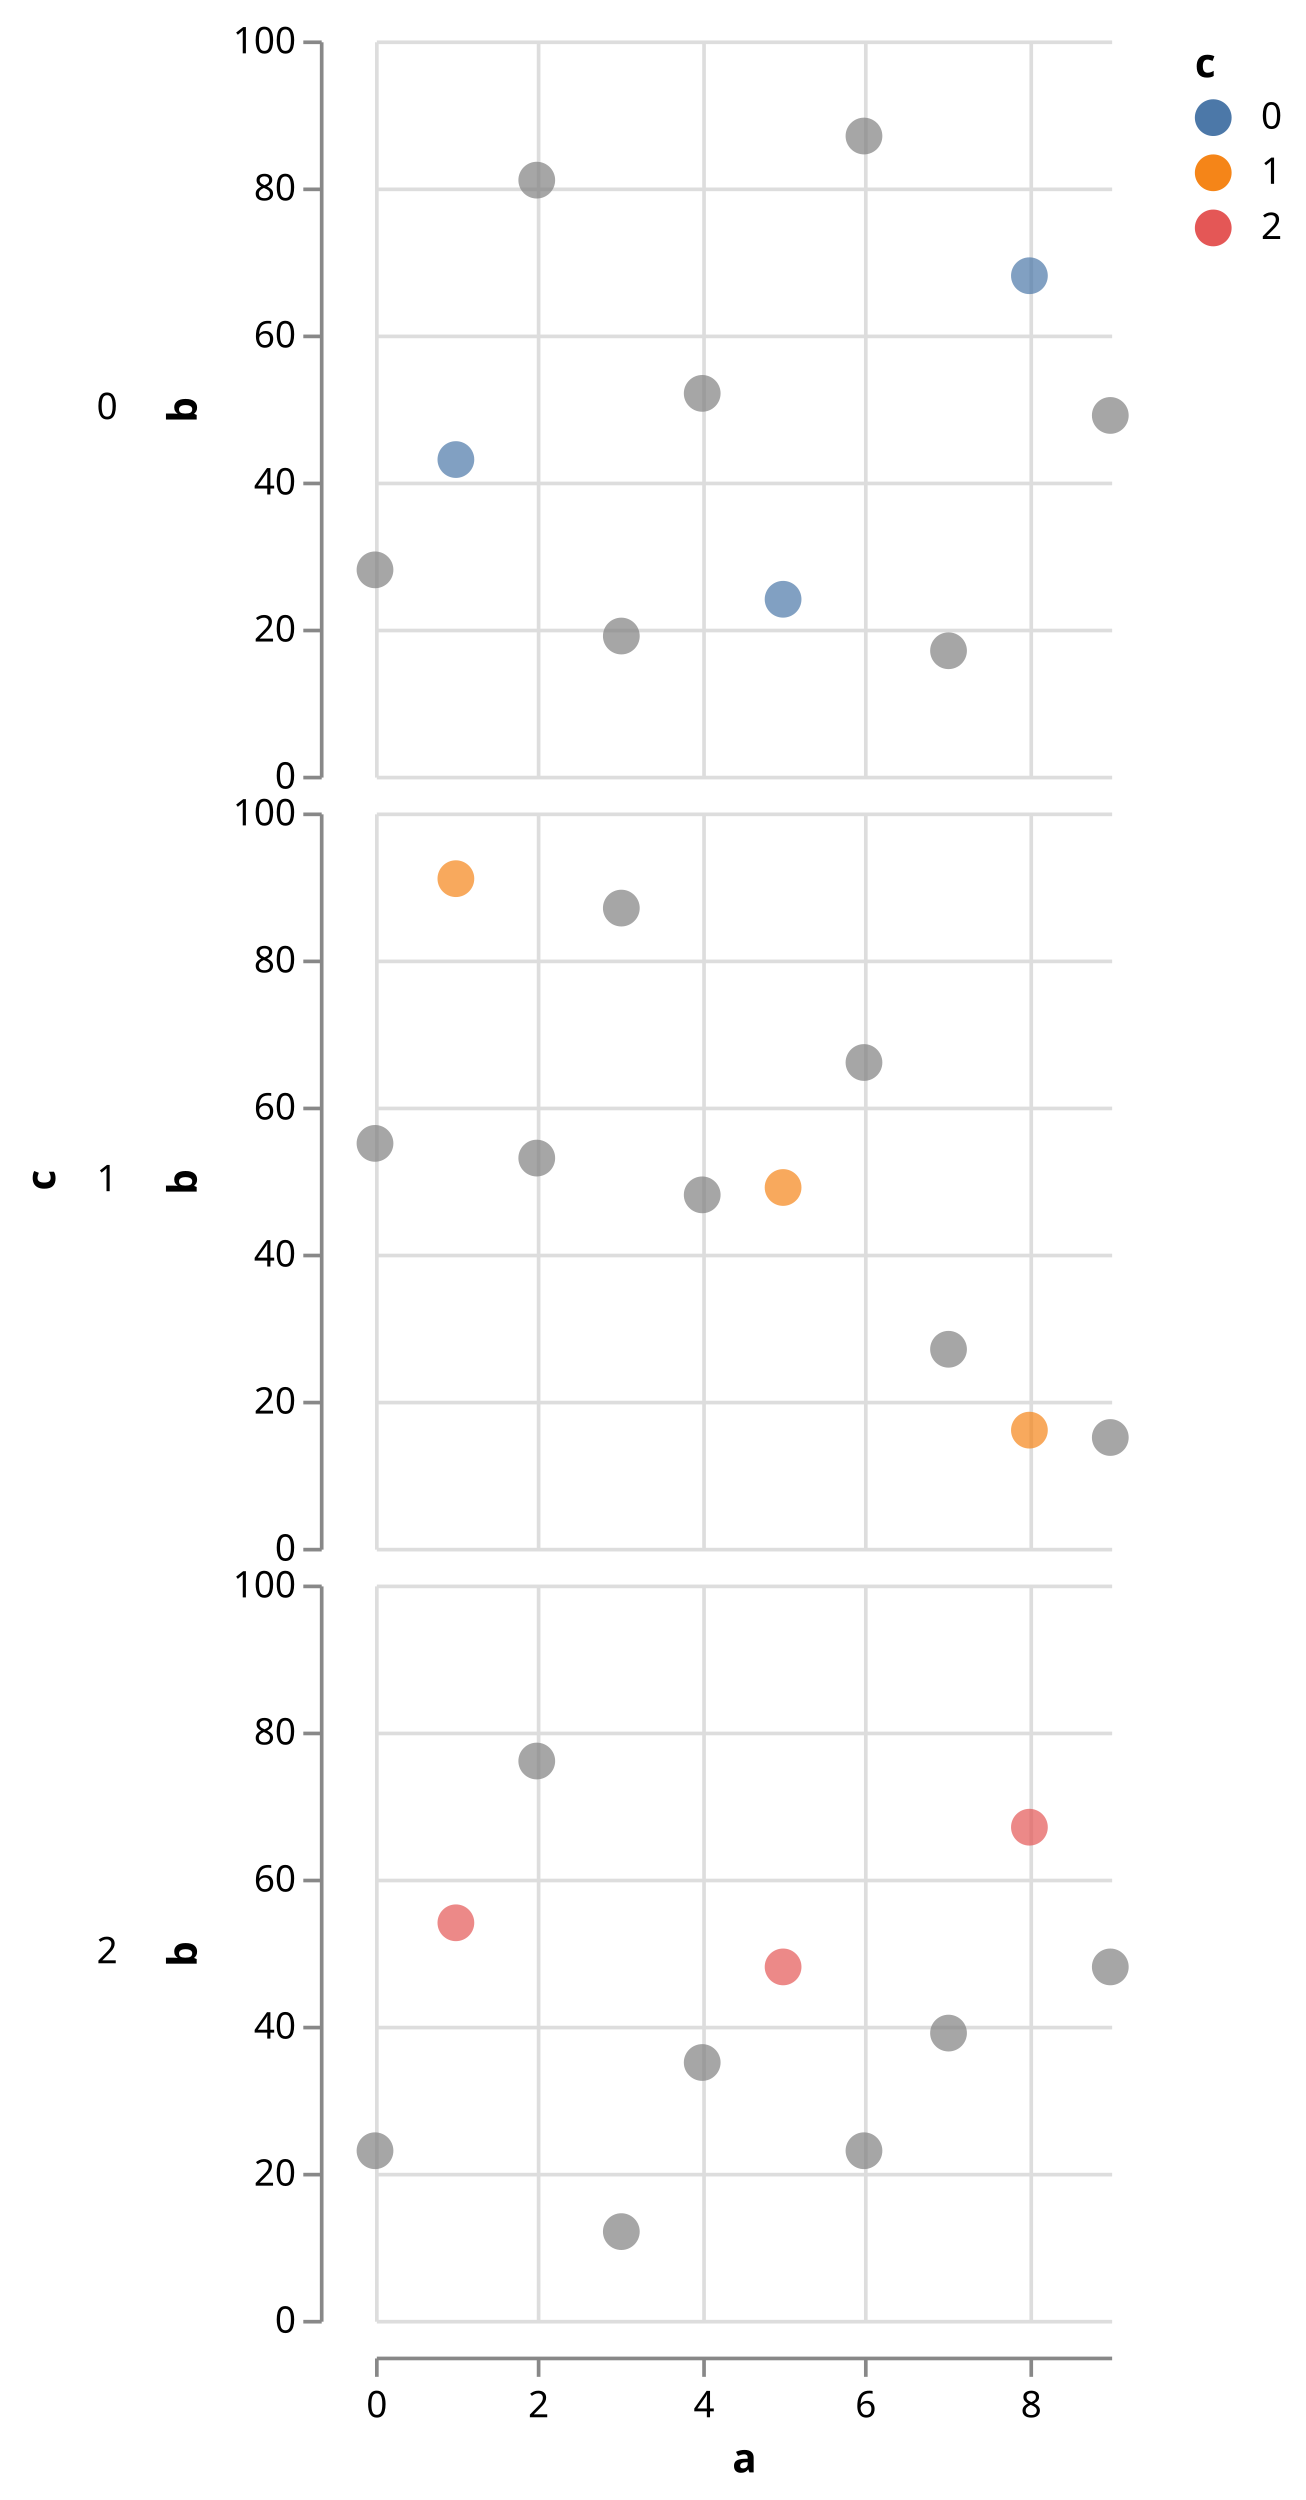
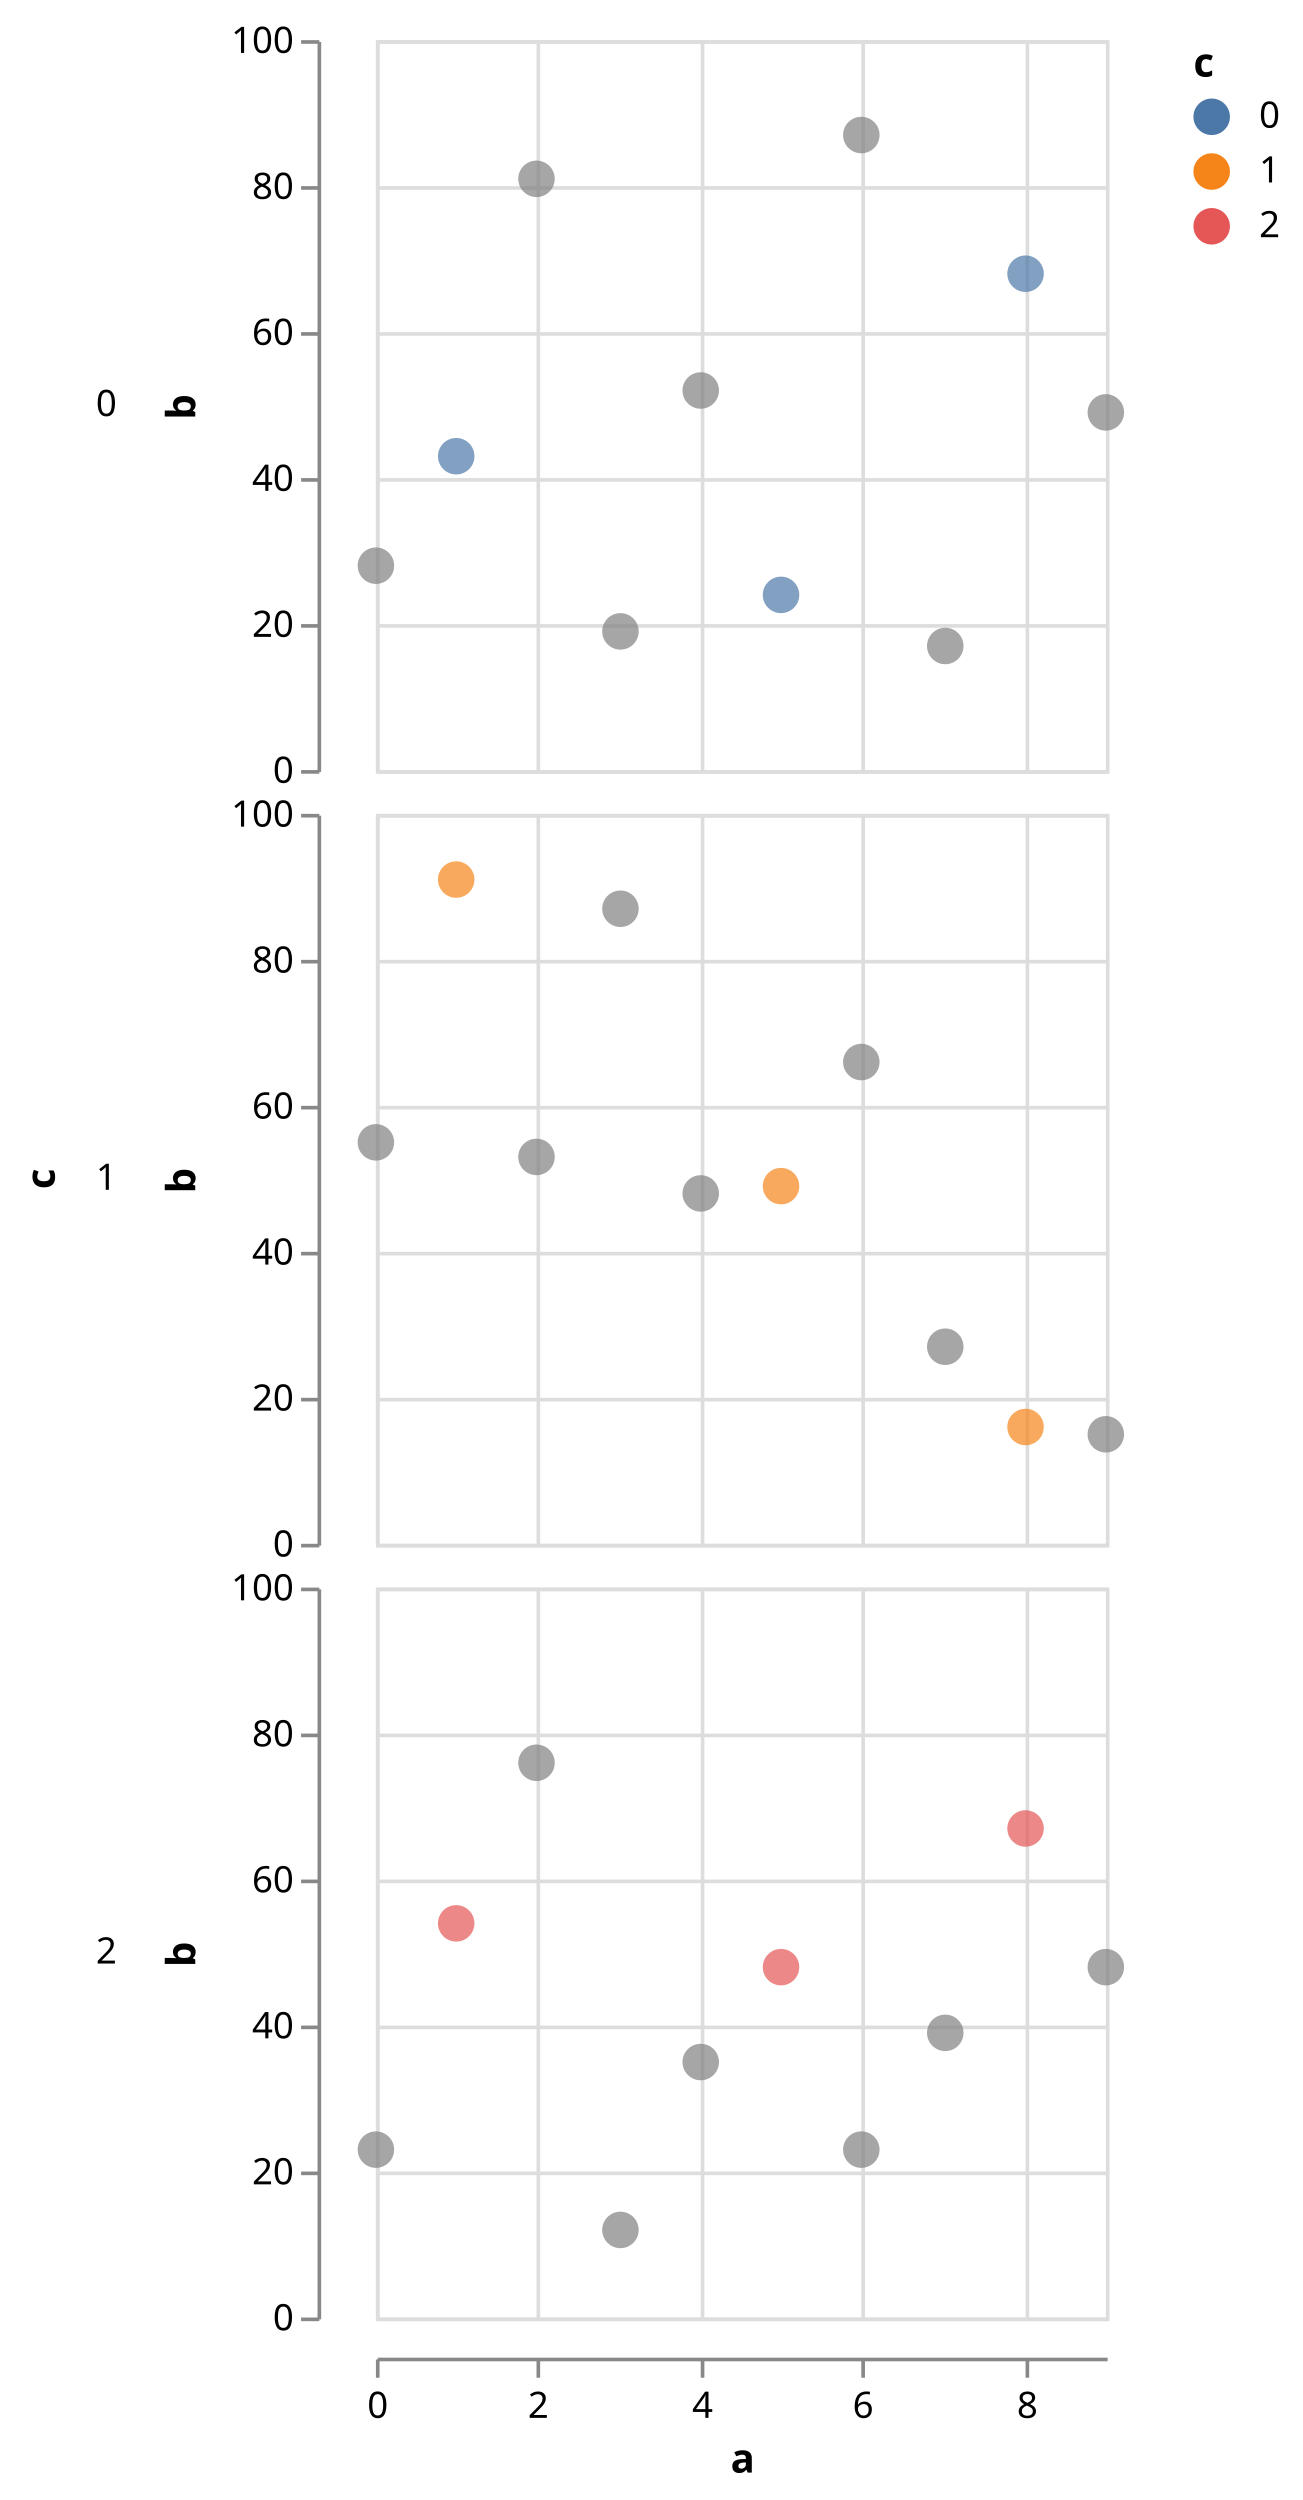
- <svg xmlns="http://www.w3.org/2000/svg" class="marks" width="355" height="680" viewBox="0 0 355 680" version="1.1">
-   <g transform="translate(102,11)">
+ <svg xmlns="http://www.w3.org/2000/svg" class="marks" width="357" height="685" viewBox="0 0 357 685" version="1.1">
+   <g transform="translate(103,11)">
    <g class="mark-group role-frame root">
      <g transform="translate(0,0)">
        <path class="background" d="M0,0h0v0h0Z" style="fill: none;" />
        <g>
          <g class="mark-group role-row-title row_title">
-             <g transform="translate(-87,310)">
+             <g transform="translate(-88,312)">
              <path class="background" d="M0,0h0v0h0Z" style="fill: none;" />
              <g>
                <g class="mark-text role-row-title-text">
                  <text text-anchor="middle" transform="translate(0,0) rotate(270)" style="font: bold 11px sans-serif; fill: black;">c</text>
                </g>
              </g>
            </g>
          </g>
          <g class="mark-group role-row-header row_header">
-             <g transform="translate(-15,0)">
+             <g transform="translate(-16,0)">
              <path class="background" d="M0,0h0v200h0Z" style="fill: none;" />
              <g>
                <g class="mark-text role-title" style="pointer-events: none;">
                  <text text-anchor="end" transform="translate(-55,103)" style="font: normal 10px sans-serif; fill: #000; opacity: 1;">0</text>
                </g>
                <g class="mark-group role-axis">
                  <g transform="translate(0.5,0.5)">
                    <path class="background" d="M0,0h0v0h0Z" style="pointer-events: none; fill: none;" />
                    <g>
                      <g class="mark-rule role-axis-tick" style="pointer-events: none;">
                        <line transform="translate(0,200)" x2="-5" y2="0" style="fill: none; stroke: #888; stroke-width: 1; opacity: 1;" />
                        <line transform="translate(0,160)" x2="-5" y2="0" style="fill: none; stroke: #888; stroke-width: 1; opacity: 1;" />
                        <line transform="translate(0,120)" x2="-5" y2="0" style="fill: none; stroke: #888; stroke-width: 1; opacity: 1;" />
                        <line transform="translate(0,80)" x2="-5" y2="0" style="fill: none; stroke: #888; stroke-width: 1; opacity: 1;" />
                        <line transform="translate(0,40)" x2="-5" y2="0" style="fill: none; stroke: #888; stroke-width: 1; opacity: 1;" />
                        <line transform="translate(0,0)" x2="-5" y2="0" style="fill: none; stroke: #888; stroke-width: 1; opacity: 1;" />
                      </g>
                      <g class="mark-text role-axis-label" style="pointer-events: none;">
                        <text text-anchor="end" transform="translate(-7,203)" style="font: 10px sans-serif; fill: #000; opacity: 1;">0</text>
                        <text text-anchor="end" transform="translate(-7,163)" style="font: 10px sans-serif; fill: #000; opacity: 1;">20</text>
                        <text text-anchor="end" transform="translate(-7,123)" style="font: 10px sans-serif; fill: #000; opacity: 1;">40</text>
                        <text text-anchor="end" transform="translate(-7,83)" style="font: 10px sans-serif; fill: #000; opacity: 1;">60</text>
                        <text text-anchor="end" transform="translate(-7,43)" style="font: 10px sans-serif; fill: #000; opacity: 1;">80</text>
                        <text text-anchor="end" transform="translate(-7,3)" style="font: 10px sans-serif; fill: #000; opacity: 1;">100</text>
                      </g>
                      <g class="mark-rule role-axis-domain" style="pointer-events: none;">
                        <line transform="translate(0,200)" x2="0" y2="-200" style="fill: none; stroke: #888; stroke-width: 1; opacity: 1;" />
                      </g>
                      <g class="mark-text role-axis-title" style="pointer-events: none;">
                        <text text-anchor="middle" transform="translate(-32,100) rotate(-90) translate(0,-2)" style="font: bold 11px sans-serif; fill: #000; opacity: 1;">b</text>
                      </g>
                    </g>
                  </g>
                </g>
              </g>
            </g>
-             <g transform="translate(-15,210)">
+             <g transform="translate(-16,212)">
              <path class="background" d="M0,0h0v200h0Z" style="fill: none;" />
              <g>
                <g class="mark-text role-title" style="pointer-events: none;">
                  <text text-anchor="end" transform="translate(-55,103)" style="font: normal 10px sans-serif; fill: #000; opacity: 1;">1</text>
                </g>
                <g class="mark-group role-axis">
                  <g transform="translate(0.5,0.5)">
                    <path class="background" d="M0,0h0v0h0Z" style="pointer-events: none; fill: none;" />
                    <g>
                      <g class="mark-rule role-axis-tick" style="pointer-events: none;">
                        <line transform="translate(0,200)" x2="-5" y2="0" style="fill: none; stroke: #888; stroke-width: 1; opacity: 1;" />
                        <line transform="translate(0,160)" x2="-5" y2="0" style="fill: none; stroke: #888; stroke-width: 1; opacity: 1;" />
                        <line transform="translate(0,120)" x2="-5" y2="0" style="fill: none; stroke: #888; stroke-width: 1; opacity: 1;" />
                        <line transform="translate(0,80)" x2="-5" y2="0" style="fill: none; stroke: #888; stroke-width: 1; opacity: 1;" />
                        <line transform="translate(0,40)" x2="-5" y2="0" style="fill: none; stroke: #888; stroke-width: 1; opacity: 1;" />
                        <line transform="translate(0,0)" x2="-5" y2="0" style="fill: none; stroke: #888; stroke-width: 1; opacity: 1;" />
                      </g>
                      <g class="mark-text role-axis-label" style="pointer-events: none;">
                        <text text-anchor="end" transform="translate(-7,203)" style="font: 10px sans-serif; fill: #000; opacity: 1;">0</text>
                        <text text-anchor="end" transform="translate(-7,163)" style="font: 10px sans-serif; fill: #000; opacity: 1;">20</text>
                        <text text-anchor="end" transform="translate(-7,123)" style="font: 10px sans-serif; fill: #000; opacity: 1;">40</text>
                        <text text-anchor="end" transform="translate(-7,83)" style="font: 10px sans-serif; fill: #000; opacity: 1;">60</text>
                        <text text-anchor="end" transform="translate(-7,43)" style="font: 10px sans-serif; fill: #000; opacity: 1;">80</text>
                        <text text-anchor="end" transform="translate(-7,3)" style="font: 10px sans-serif; fill: #000; opacity: 1;">100</text>
                      </g>
                      <g class="mark-rule role-axis-domain" style="pointer-events: none;">
                        <line transform="translate(0,200)" x2="0" y2="-200" style="fill: none; stroke: #888; stroke-width: 1; opacity: 1;" />
                      </g>
                      <g class="mark-text role-axis-title" style="pointer-events: none;">
                        <text text-anchor="middle" transform="translate(-32,100) rotate(-90) translate(0,-2)" style="font: bold 11px sans-serif; fill: #000; opacity: 1;">b</text>
                      </g>
                    </g>
                  </g>
                </g>
              </g>
            </g>
-             <g transform="translate(-15,420)">
+             <g transform="translate(-16,424)">
              <path class="background" d="M0,0h0v200h0Z" style="fill: none;" />
              <g>
                <g class="mark-text role-title" style="pointer-events: none;">
                  <text text-anchor="end" transform="translate(-55,103)" style="font: normal 10px sans-serif; fill: #000; opacity: 1;">2</text>
                </g>
                <g class="mark-group role-axis">
                  <g transform="translate(0.5,0.5)">
                    <path class="background" d="M0,0h0v0h0Z" style="pointer-events: none; fill: none;" />
                    <g>
                      <g class="mark-rule role-axis-tick" style="pointer-events: none;">
                        <line transform="translate(0,200)" x2="-5" y2="0" style="fill: none; stroke: #888; stroke-width: 1; opacity: 1;" />
                        <line transform="translate(0,160)" x2="-5" y2="0" style="fill: none; stroke: #888; stroke-width: 1; opacity: 1;" />
                        <line transform="translate(0,120)" x2="-5" y2="0" style="fill: none; stroke: #888; stroke-width: 1; opacity: 1;" />
                        <line transform="translate(0,80)" x2="-5" y2="0" style="fill: none; stroke: #888; stroke-width: 1; opacity: 1;" />
                        <line transform="translate(0,40)" x2="-5" y2="0" style="fill: none; stroke: #888; stroke-width: 1; opacity: 1;" />
                        <line transform="translate(0,0)" x2="-5" y2="0" style="fill: none; stroke: #888; stroke-width: 1; opacity: 1;" />
                      </g>
                      <g class="mark-text role-axis-label" style="pointer-events: none;">
                        <text text-anchor="end" transform="translate(-7,203)" style="font: 10px sans-serif; fill: #000; opacity: 1;">0</text>
                        <text text-anchor="end" transform="translate(-7,163)" style="font: 10px sans-serif; fill: #000; opacity: 1;">20</text>
                        <text text-anchor="end" transform="translate(-7,123)" style="font: 10px sans-serif; fill: #000; opacity: 1;">40</text>
                        <text text-anchor="end" transform="translate(-7,83)" style="font: 10px sans-serif; fill: #000; opacity: 1;">60</text>
                        <text text-anchor="end" transform="translate(-7,43)" style="font: 10px sans-serif; fill: #000; opacity: 1;">80</text>
                        <text text-anchor="end" transform="translate(-7,3)" style="font: 10px sans-serif; fill: #000; opacity: 1;">100</text>
                      </g>
                      <g class="mark-rule role-axis-domain" style="pointer-events: none;">
                        <line transform="translate(0,200)" x2="0" y2="-200" style="fill: none; stroke: #888; stroke-width: 1; opacity: 1;" />
                      </g>
                      <g class="mark-text role-axis-title" style="pointer-events: none;">
                        <text text-anchor="middle" transform="translate(-32,100) rotate(-90) translate(0,-2)" style="font: bold 11px sans-serif; fill: #000; opacity: 1;">b</text>
                      </g>
                    </g>
                  </g>
                </g>
              </g>
            </g>
          </g>
          <g class="mark-group role-column-footer column_footer">
-             <g transform="translate(0,630)">
+             <g transform="translate(0,635)">
              <path class="background" d="M0,0h200v0h-200Z" style="fill: none;" />
              <g>
                <g class="mark-group role-axis">
                  <g transform="translate(0.5,0.5)">
                    <path class="background" d="M0,0h0v0h0Z" style="pointer-events: none; fill: none;" />
                    <g>
                      <g class="mark-rule role-axis-tick" style="pointer-events: none;">
                        <line transform="translate(0,0)" x2="0" y2="5" style="fill: none; stroke: #888; stroke-width: 1; opacity: 1;" />
                        <line transform="translate(44,0)" x2="0" y2="5" style="fill: none; stroke: #888; stroke-width: 1; opacity: 1;" />
                        <line transform="translate(89,0)" x2="0" y2="5" style="fill: none; stroke: #888; stroke-width: 1; opacity: 1;" />
                        <line transform="translate(133,0)" x2="0" y2="5" style="fill: none; stroke: #888; stroke-width: 1; opacity: 1;" />
                        <line transform="translate(178,0)" x2="0" y2="5" style="fill: none; stroke: #888; stroke-width: 1; opacity: 1;" />
                      </g>
                      <g class="mark-text role-axis-label" style="pointer-events: none;">
                        <text text-anchor="middle" transform="translate(0,16)" style="font: 10px sans-serif; fill: #000; opacity: 1;">0</text>
                        <text text-anchor="middle" transform="translate(44,16)" style="font: 10px sans-serif; fill: #000; opacity: 1;">2</text>
                        <text text-anchor="middle" transform="translate(89,16)" style="font: 10px sans-serif; fill: #000; opacity: 1;">4</text>
                        <text text-anchor="middle" transform="translate(133,16)" style="font: 10px sans-serif; fill: #000; opacity: 1;">6</text>
                        <text text-anchor="middle" transform="translate(178,16)" style="font: 10px sans-serif; fill: #000; opacity: 1;">8</text>
                      </g>
                      <g class="mark-rule role-axis-domain" style="pointer-events: none;">
                        <line transform="translate(0,0)" x2="200" y2="0" style="fill: none; stroke: #888; stroke-width: 1; opacity: 1;" />
                      </g>
                      <g class="mark-text role-axis-title" style="pointer-events: none;">
                        <text text-anchor="middle" transform="translate(100,31)" style="font: bold 11px sans-serif; fill: #000; opacity: 1;">a</text>
                      </g>
                    </g>
                  </g>
                </g>
              </g>
            </g>
          </g>
          <g class="mark-group role-scope cell">
            <g transform="translate(0,0)">
-               <path class="background" d="M0,0h200v200h-200Z" style="fill: none;" />
+               <path class="background" d="M0.5,0.5h200v200h-200Z" style="fill: transparent; stroke: #ddd;" />
              <g>
                <g class="mark-group role-axis">
                  <g transform="translate(0.5,200.5)">
                    <path class="background" d="M0,0h0v0h0Z" style="pointer-events: none; fill: none;" />
                    <g>
                      <g class="mark-rule role-axis-grid" style="pointer-events: none;">
                        <line transform="translate(0,-200)" x2="0" y2="200" style="fill: none; stroke: #ddd; stroke-width: 1; stroke-dasharray: ; opacity: 1;" />
                        <line transform="translate(44,-200)" x2="0" y2="200" style="fill: none; stroke: #ddd; stroke-width: 1; stroke-dasharray: ; opacity: 1;" />
                        <line transform="translate(89,-200)" x2="0" y2="200" style="fill: none; stroke: #ddd; stroke-width: 1; stroke-dasharray: ; opacity: 1;" />
                        <line transform="translate(133,-200)" x2="0" y2="200" style="fill: none; stroke: #ddd; stroke-width: 1; stroke-dasharray: ; opacity: 1;" />
                        <line transform="translate(178,-200)" x2="0" y2="200" style="fill: none; stroke: #ddd; stroke-width: 1; stroke-dasharray: ; opacity: 1;" />
                      </g>
                    </g>
                  </g>
                </g>
                <g class="mark-group role-axis">
                  <g transform="translate(0.5,0.5)">
                    <path class="background" d="M0,0h0v0h0Z" style="pointer-events: none; fill: none;" />
                    <g>
                      <g class="mark-rule role-axis-grid" style="pointer-events: none;">
                        <line transform="translate(0,200)" x2="200" y2="0" style="fill: none; stroke: #ddd; stroke-width: 1; stroke-dasharray: ; opacity: 1;" />
                        <line transform="translate(0,160)" x2="200" y2="0" style="fill: none; stroke: #ddd; stroke-width: 1; stroke-dasharray: ; opacity: 1;" />
                        <line transform="translate(0,120)" x2="200" y2="0" style="fill: none; stroke: #ddd; stroke-width: 1; stroke-dasharray: ; opacity: 1;" />
                        <line transform="translate(0,80)" x2="200" y2="0" style="fill: none; stroke: #ddd; stroke-width: 1; stroke-dasharray: ; opacity: 1;" />
                        <line transform="translate(0,40)" x2="200" y2="0" style="fill: none; stroke: #ddd; stroke-width: 1; stroke-dasharray: ; opacity: 1;" />
                        <line transform="translate(0,0)" x2="200" y2="0" style="fill: none; stroke: #ddd; stroke-width: 1; stroke-dasharray: ; opacity: 1;" />
                      </g>
                    </g>
                  </g>
                </g>
                <g class="mark-symbol role-mark child_marks">
                  <path transform="translate(0,144)" d="M5,0A5,5,0,1,1,-5,0A5,5,0,1,1,5,0" style="fill: grey; stroke-width: 2; opacity: 0.7;" />
                  <path transform="translate(22,114)" d="M5,0A5,5,0,1,1,-5,0A5,5,0,1,1,5,0" style="fill: #4c78a8; stroke-width: 2; opacity: 0.7;" />
                  <path transform="translate(44,38)" d="M5,0A5,5,0,1,1,-5,0A5,5,0,1,1,5,0" style="fill: grey; stroke-width: 2; opacity: 0.7;" />
                  <path transform="translate(67,162)" d="M5,0A5,5,0,1,1,-5,0A5,5,0,1,1,5,0" style="fill: grey; stroke-width: 2; opacity: 0.7;" />
                  <path transform="translate(89,96)" d="M5,0A5,5,0,1,1,-5,0A5,5,0,1,1,5,0" style="fill: grey; stroke-width: 2; opacity: 0.7;" />
                  <path transform="translate(111,152)" d="M5,0A5,5,0,1,1,-5,0A5,5,0,1,1,5,0" style="fill: #4c78a8; stroke-width: 2; opacity: 0.7;" />
                  <path transform="translate(133,26)" d="M5,0A5,5,0,1,1,-5,0A5,5,0,1,1,5,0" style="fill: grey; stroke-width: 2; opacity: 0.7;" />
                  <path transform="translate(156,166)" d="M5,0A5,5,0,1,1,-5,0A5,5,0,1,1,5,0" style="fill: grey; stroke-width: 2; opacity: 0.7;" />
                  <path transform="translate(178,64)" d="M5,0A5,5,0,1,1,-5,0A5,5,0,1,1,5,0" style="fill: #4c78a8; stroke-width: 2; opacity: 0.7;" />
                  <path transform="translate(200,102)" d="M5,0A5,5,0,1,1,-5,0A5,5,0,1,1,5,0" style="fill: grey; stroke-width: 2; opacity: 0.7;" />
                </g>
              </g>
            </g>
-             <g transform="translate(0,210)">
-               <path class="background" d="M0,0h200v200h-200Z" style="fill: none;" />
+             <g transform="translate(0,212)">
+               <path class="background" d="M0.5,0.5h200v200h-200Z" style="fill: transparent; stroke: #ddd;" />
              <g>
                <g class="mark-group role-axis">
                  <g transform="translate(0.5,200.5)">
                    <path class="background" d="M0,0h0v0h0Z" style="pointer-events: none; fill: none;" />
                    <g>
                      <g class="mark-rule role-axis-grid" style="pointer-events: none;">
                        <line transform="translate(0,-200)" x2="0" y2="200" style="fill: none; stroke: #ddd; stroke-width: 1; stroke-dasharray: ; opacity: 1;" />
                        <line transform="translate(44,-200)" x2="0" y2="200" style="fill: none; stroke: #ddd; stroke-width: 1; stroke-dasharray: ; opacity: 1;" />
                        <line transform="translate(89,-200)" x2="0" y2="200" style="fill: none; stroke: #ddd; stroke-width: 1; stroke-dasharray: ; opacity: 1;" />
                        <line transform="translate(133,-200)" x2="0" y2="200" style="fill: none; stroke: #ddd; stroke-width: 1; stroke-dasharray: ; opacity: 1;" />
                        <line transform="translate(178,-200)" x2="0" y2="200" style="fill: none; stroke: #ddd; stroke-width: 1; stroke-dasharray: ; opacity: 1;" />
                      </g>
                    </g>
                  </g>
                </g>
                <g class="mark-group role-axis">
                  <g transform="translate(0.5,0.5)">
                    <path class="background" d="M0,0h0v0h0Z" style="pointer-events: none; fill: none;" />
                    <g>
                      <g class="mark-rule role-axis-grid" style="pointer-events: none;">
                        <line transform="translate(0,200)" x2="200" y2="0" style="fill: none; stroke: #ddd; stroke-width: 1; stroke-dasharray: ; opacity: 1;" />
                        <line transform="translate(0,160)" x2="200" y2="0" style="fill: none; stroke: #ddd; stroke-width: 1; stroke-dasharray: ; opacity: 1;" />
                        <line transform="translate(0,120)" x2="200" y2="0" style="fill: none; stroke: #ddd; stroke-width: 1; stroke-dasharray: ; opacity: 1;" />
                        <line transform="translate(0,80)" x2="200" y2="0" style="fill: none; stroke: #ddd; stroke-width: 1; stroke-dasharray: ; opacity: 1;" />
                        <line transform="translate(0,40)" x2="200" y2="0" style="fill: none; stroke: #ddd; stroke-width: 1; stroke-dasharray: ; opacity: 1;" />
                        <line transform="translate(0,0)" x2="200" y2="0" style="fill: none; stroke: #ddd; stroke-width: 1; stroke-dasharray: ; opacity: 1;" />
                      </g>
                    </g>
                  </g>
                </g>
                <g class="mark-symbol role-mark child_marks">
                  <path transform="translate(0,90)" d="M5,0A5,5,0,1,1,-5,0A5,5,0,1,1,5,0" style="fill: grey; stroke-width: 2; opacity: 0.7;" />
                  <path transform="translate(22,18)" d="M5,0A5,5,0,1,1,-5,0A5,5,0,1,1,5,0" style="fill: #f58518; stroke-width: 2; opacity: 0.7;" />
                  <path transform="translate(44,94)" d="M5,0A5,5,0,1,1,-5,0A5,5,0,1,1,5,0" style="fill: grey; stroke-width: 2; opacity: 0.7;" />
                  <path transform="translate(67,26)" d="M5,0A5,5,0,1,1,-5,0A5,5,0,1,1,5,0" style="fill: grey; stroke-width: 2; opacity: 0.7;" />
                  <path transform="translate(89,104)" d="M5,0A5,5,0,1,1,-5,0A5,5,0,1,1,5,0" style="fill: grey; stroke-width: 2; opacity: 0.7;" />
                  <path transform="translate(111,102)" d="M5,0A5,5,0,1,1,-5,0A5,5,0,1,1,5,0" style="fill: #f58518; stroke-width: 2; opacity: 0.7;" />
                  <path transform="translate(133,68)" d="M5,0A5,5,0,1,1,-5,0A5,5,0,1,1,5,0" style="fill: grey; stroke-width: 2; opacity: 0.7;" />
                  <path transform="translate(156,146)" d="M5,0A5,5,0,1,1,-5,0A5,5,0,1,1,5,0" style="fill: grey; stroke-width: 2; opacity: 0.7;" />
                  <path transform="translate(178,168)" d="M5,0A5,5,0,1,1,-5,0A5,5,0,1,1,5,0" style="fill: #f58518; stroke-width: 2; opacity: 0.7;" />
                  <path transform="translate(200,170)" d="M5,0A5,5,0,1,1,-5,0A5,5,0,1,1,5,0" style="fill: grey; stroke-width: 2; opacity: 0.7;" />
                </g>
              </g>
            </g>
-             <g transform="translate(0,420)">
-               <path class="background" d="M0,0h200v200h-200Z" style="fill: none;" />
+             <g transform="translate(0,424)">
+               <path class="background" d="M0.5,0.5h200v200h-200Z" style="fill: transparent; stroke: #ddd;" />
              <g>
                <g class="mark-group role-axis">
                  <g transform="translate(0.5,200.5)">
                    <path class="background" d="M0,0h0v0h0Z" style="pointer-events: none; fill: none;" />
                    <g>
                      <g class="mark-rule role-axis-grid" style="pointer-events: none;">
                        <line transform="translate(0,-200)" x2="0" y2="200" style="fill: none; stroke: #ddd; stroke-width: 1; stroke-dasharray: ; opacity: 1;" />
                        <line transform="translate(44,-200)" x2="0" y2="200" style="fill: none; stroke: #ddd; stroke-width: 1; stroke-dasharray: ; opacity: 1;" />
                        <line transform="translate(89,-200)" x2="0" y2="200" style="fill: none; stroke: #ddd; stroke-width: 1; stroke-dasharray: ; opacity: 1;" />
                        <line transform="translate(133,-200)" x2="0" y2="200" style="fill: none; stroke: #ddd; stroke-width: 1; stroke-dasharray: ; opacity: 1;" />
                        <line transform="translate(178,-200)" x2="0" y2="200" style="fill: none; stroke: #ddd; stroke-width: 1; stroke-dasharray: ; opacity: 1;" />
                      </g>
                    </g>
                  </g>
                </g>
                <g class="mark-group role-axis">
                  <g transform="translate(0.5,0.5)">
                    <path class="background" d="M0,0h0v0h0Z" style="pointer-events: none; fill: none;" />
                    <g>
                      <g class="mark-rule role-axis-grid" style="pointer-events: none;">
                        <line transform="translate(0,200)" x2="200" y2="0" style="fill: none; stroke: #ddd; stroke-width: 1; stroke-dasharray: ; opacity: 1;" />
                        <line transform="translate(0,160)" x2="200" y2="0" style="fill: none; stroke: #ddd; stroke-width: 1; stroke-dasharray: ; opacity: 1;" />
                        <line transform="translate(0,120)" x2="200" y2="0" style="fill: none; stroke: #ddd; stroke-width: 1; stroke-dasharray: ; opacity: 1;" />
                        <line transform="translate(0,80)" x2="200" y2="0" style="fill: none; stroke: #ddd; stroke-width: 1; stroke-dasharray: ; opacity: 1;" />
                        <line transform="translate(0,40)" x2="200" y2="0" style="fill: none; stroke: #ddd; stroke-width: 1; stroke-dasharray: ; opacity: 1;" />
                        <line transform="translate(0,0)" x2="200" y2="0" style="fill: none; stroke: #ddd; stroke-width: 1; stroke-dasharray: ; opacity: 1;" />
                      </g>
                    </g>
                  </g>
                </g>
                <g class="mark-symbol role-mark child_marks">
                  <path transform="translate(0,154)" d="M5,0A5,5,0,1,1,-5,0A5,5,0,1,1,5,0" style="fill: grey; stroke-width: 2; opacity: 0.7;" />
                  <path transform="translate(22,92)" d="M5,0A5,5,0,1,1,-5,0A5,5,0,1,1,5,0" style="fill: #e45756; stroke-width: 2; opacity: 0.7;" />
                  <path transform="translate(44,48)" d="M5,0A5,5,0,1,1,-5,0A5,5,0,1,1,5,0" style="fill: grey; stroke-width: 2; opacity: 0.7;" />
                  <path transform="translate(67,176)" d="M5,0A5,5,0,1,1,-5,0A5,5,0,1,1,5,0" style="fill: grey; stroke-width: 2; opacity: 0.7;" />
                  <path transform="translate(89,130)" d="M5,0A5,5,0,1,1,-5,0A5,5,0,1,1,5,0" style="fill: grey; stroke-width: 2; opacity: 0.7;" />
                  <path transform="translate(111,104)" d="M5,0A5,5,0,1,1,-5,0A5,5,0,1,1,5,0" style="fill: #e45756; stroke-width: 2; opacity: 0.7;" />
                  <path transform="translate(133,154)" d="M5,0A5,5,0,1,1,-5,0A5,5,0,1,1,5,0" style="fill: grey; stroke-width: 2; opacity: 0.7;" />
                  <path transform="translate(156,122)" d="M5,0A5,5,0,1,1,-5,0A5,5,0,1,1,5,0" style="fill: grey; stroke-width: 2; opacity: 0.7;" />
                  <path transform="translate(178,66)" d="M5,0A5,5,0,1,1,-5,0A5,5,0,1,1,5,0" style="fill: #e45756; stroke-width: 2; opacity: 0.7;" />
                  <path transform="translate(200,104)" d="M5,0A5,5,0,1,1,-5,0A5,5,0,1,1,5,0" style="fill: grey; stroke-width: 2; opacity: 0.7;" />
                </g>
              </g>
            </g>
          </g>
          <g class="mark-group role-legend">
-             <g transform="translate(223,0)">
+             <g transform="translate(224,0)">
              <path class="background" d="M0,0h25v56h-25Z" style="pointer-events: none; fill: none;" />
              <g>
                <g class="mark-group role-legend-entry">
                  <g transform="translate(0,16)">
                    <path class="background" d="M0,0h0v0h0Z" style="pointer-events: none; fill: none;" />
                    <g>
                      <g class="mark-symbol role-legend-symbol" style="pointer-events: none;">
                        <path transform="translate(5,5)" d="M5,0A5,5,0,1,1,-5,0A5,5,0,1,1,5,0" style="fill: #4c78a8; stroke-width: 1.5; opacity: 1;" />
                        <path transform="translate(5,20)" d="M5,0A5,5,0,1,1,-5,0A5,5,0,1,1,5,0" style="fill: #f58518; stroke-width: 1.5; opacity: 1;" />
                        <path transform="translate(5,35)" d="M5,0A5,5,0,1,1,-5,0A5,5,0,1,1,5,0" style="fill: #e45756; stroke-width: 1.5; opacity: 1;" />
                      </g>
                      <g class="mark-text role-legend-label" style="pointer-events: none;">
                        <text text-anchor="start" transform="translate(18,8)" style="font: 10px sans-serif; fill: #000; opacity: 1;">0</text>
                        <text text-anchor="start" transform="translate(18,23)" style="font: 10px sans-serif; fill: #000; opacity: 1;">1</text>
                        <text text-anchor="start" transform="translate(18,38)" style="font: 10px sans-serif; fill: #000; opacity: 1;">2</text>
                      </g>
                    </g>
                  </g>
                </g>
                <g class="mark-text role-legend-title" style="pointer-events: none;">
                  <text text-anchor="start" transform="translate(0,10)" style="font: bold 11px sans-serif; fill: #000; opacity: 1;">c</text>
                </g>
              </g>
            </g>
          </g>
        </g>
      </g>
    </g>
  </g>
</svg>
